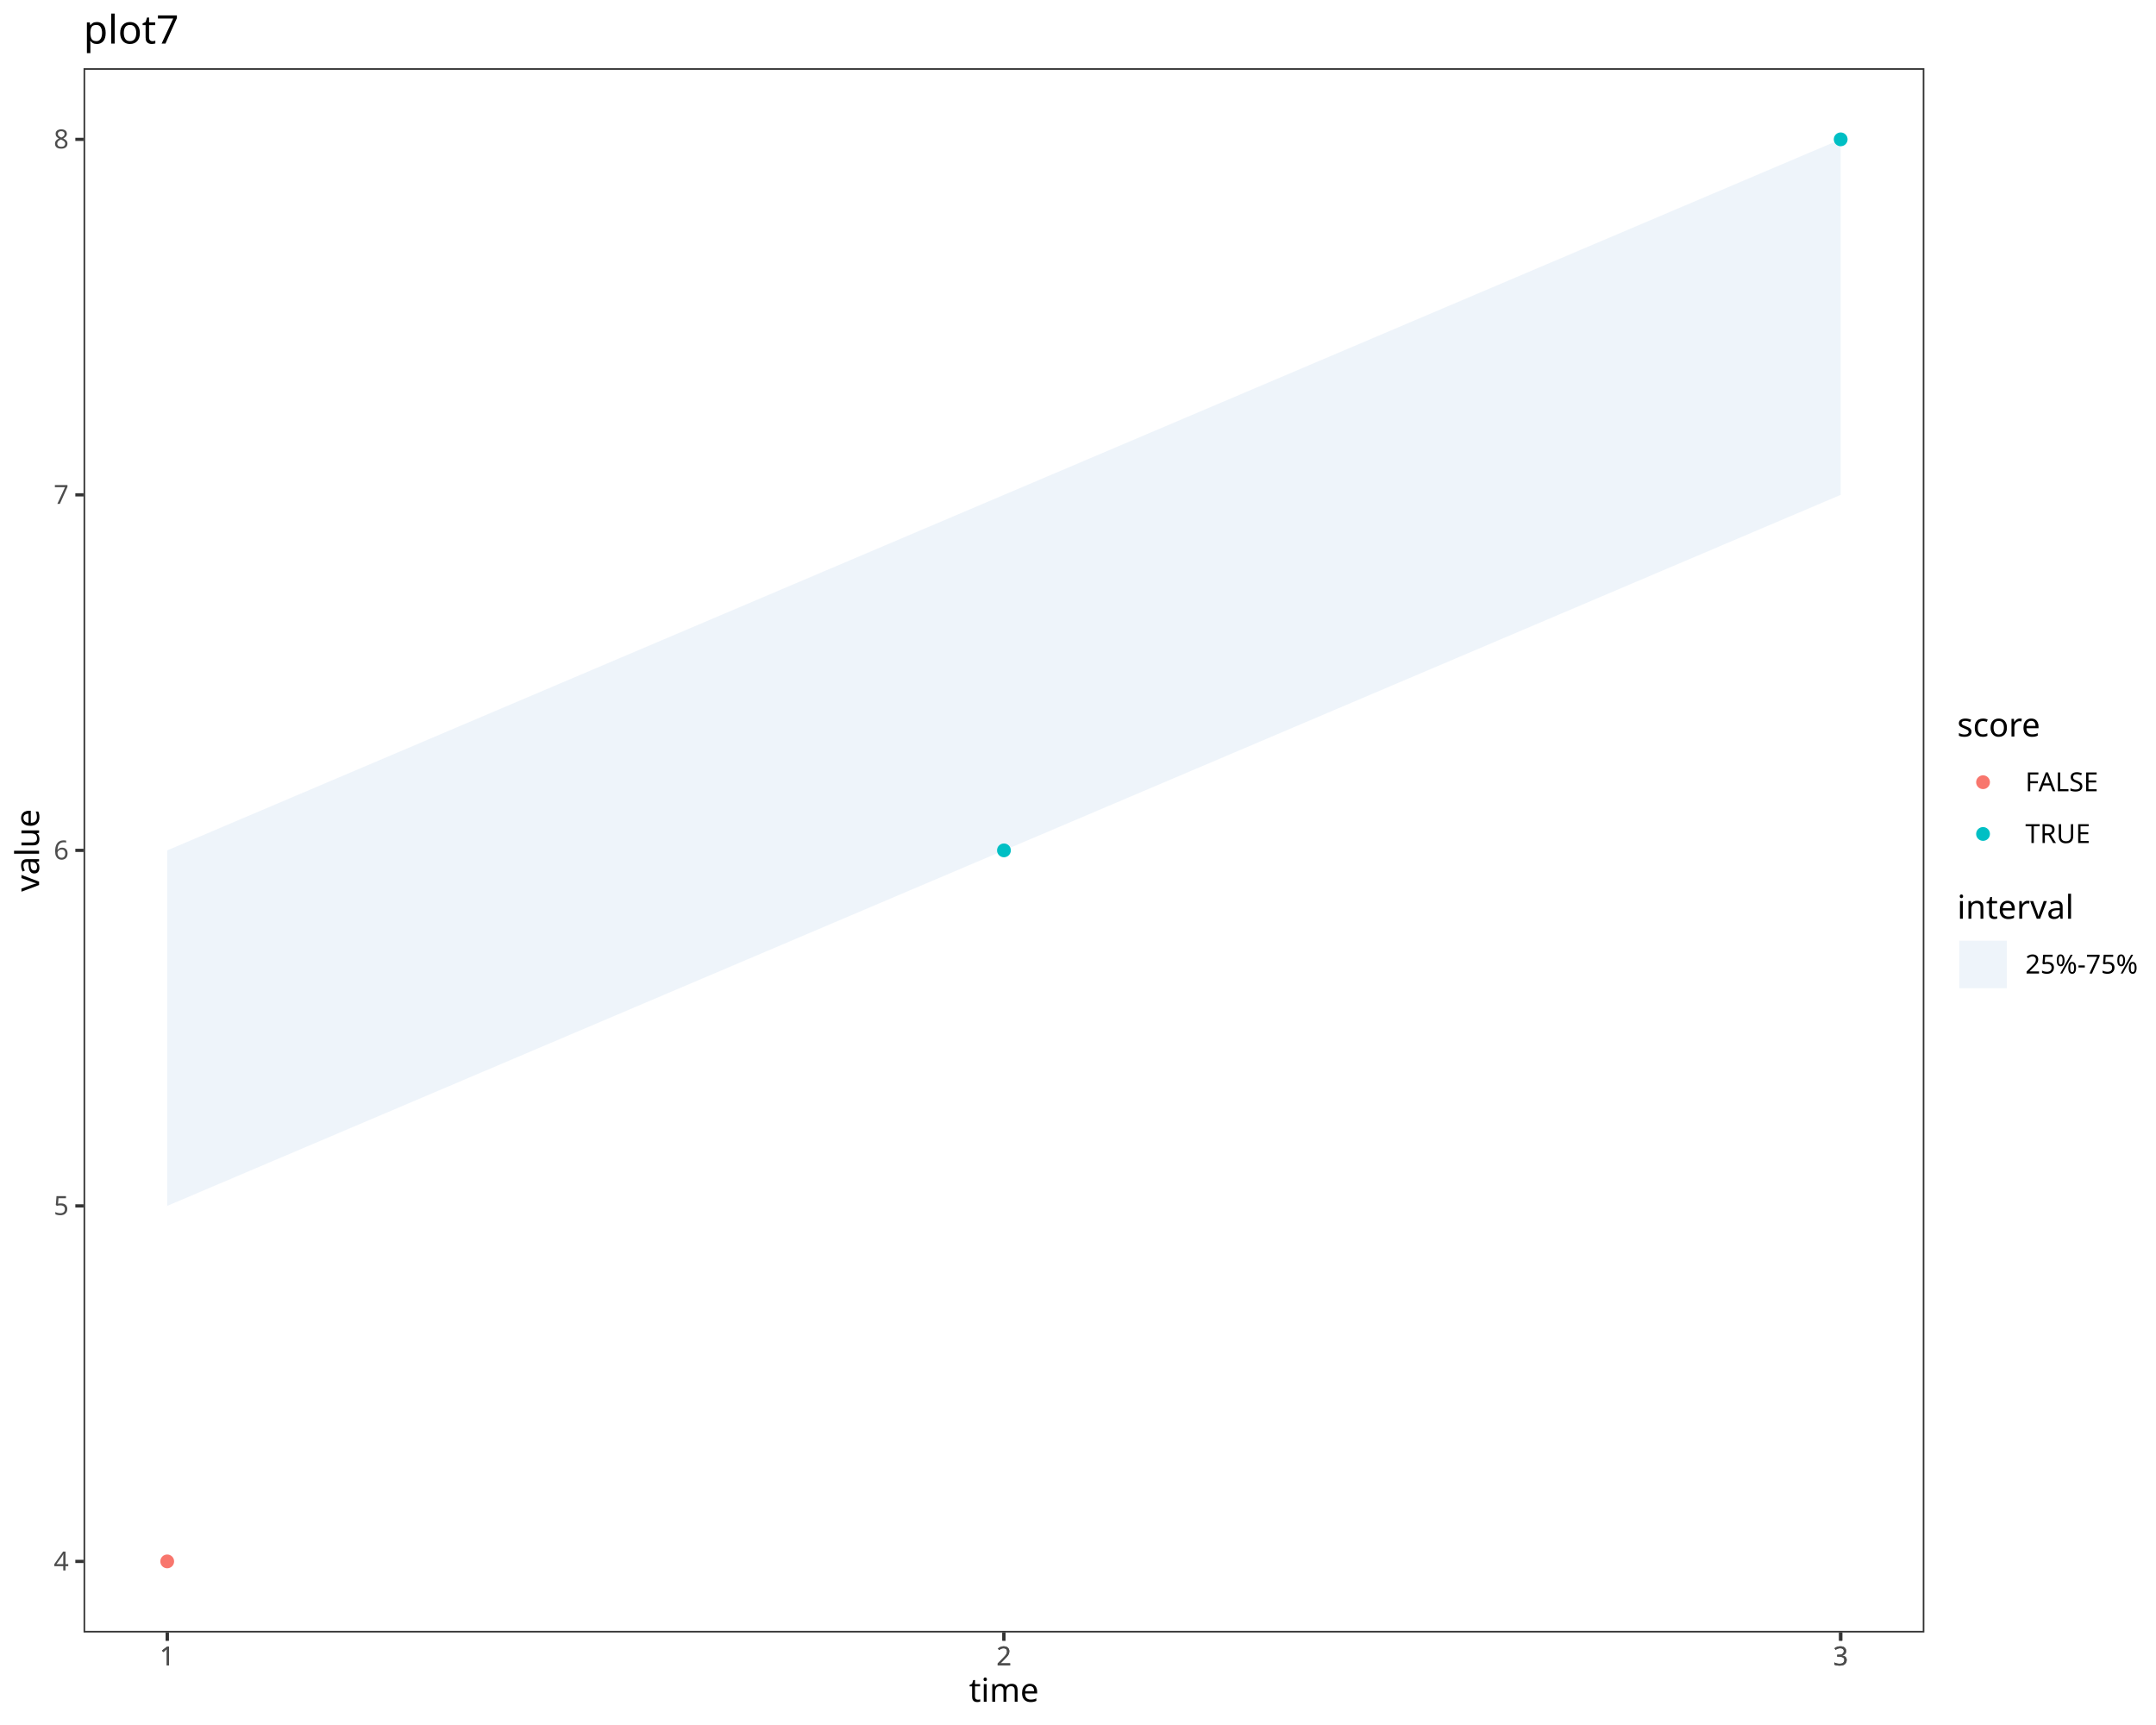
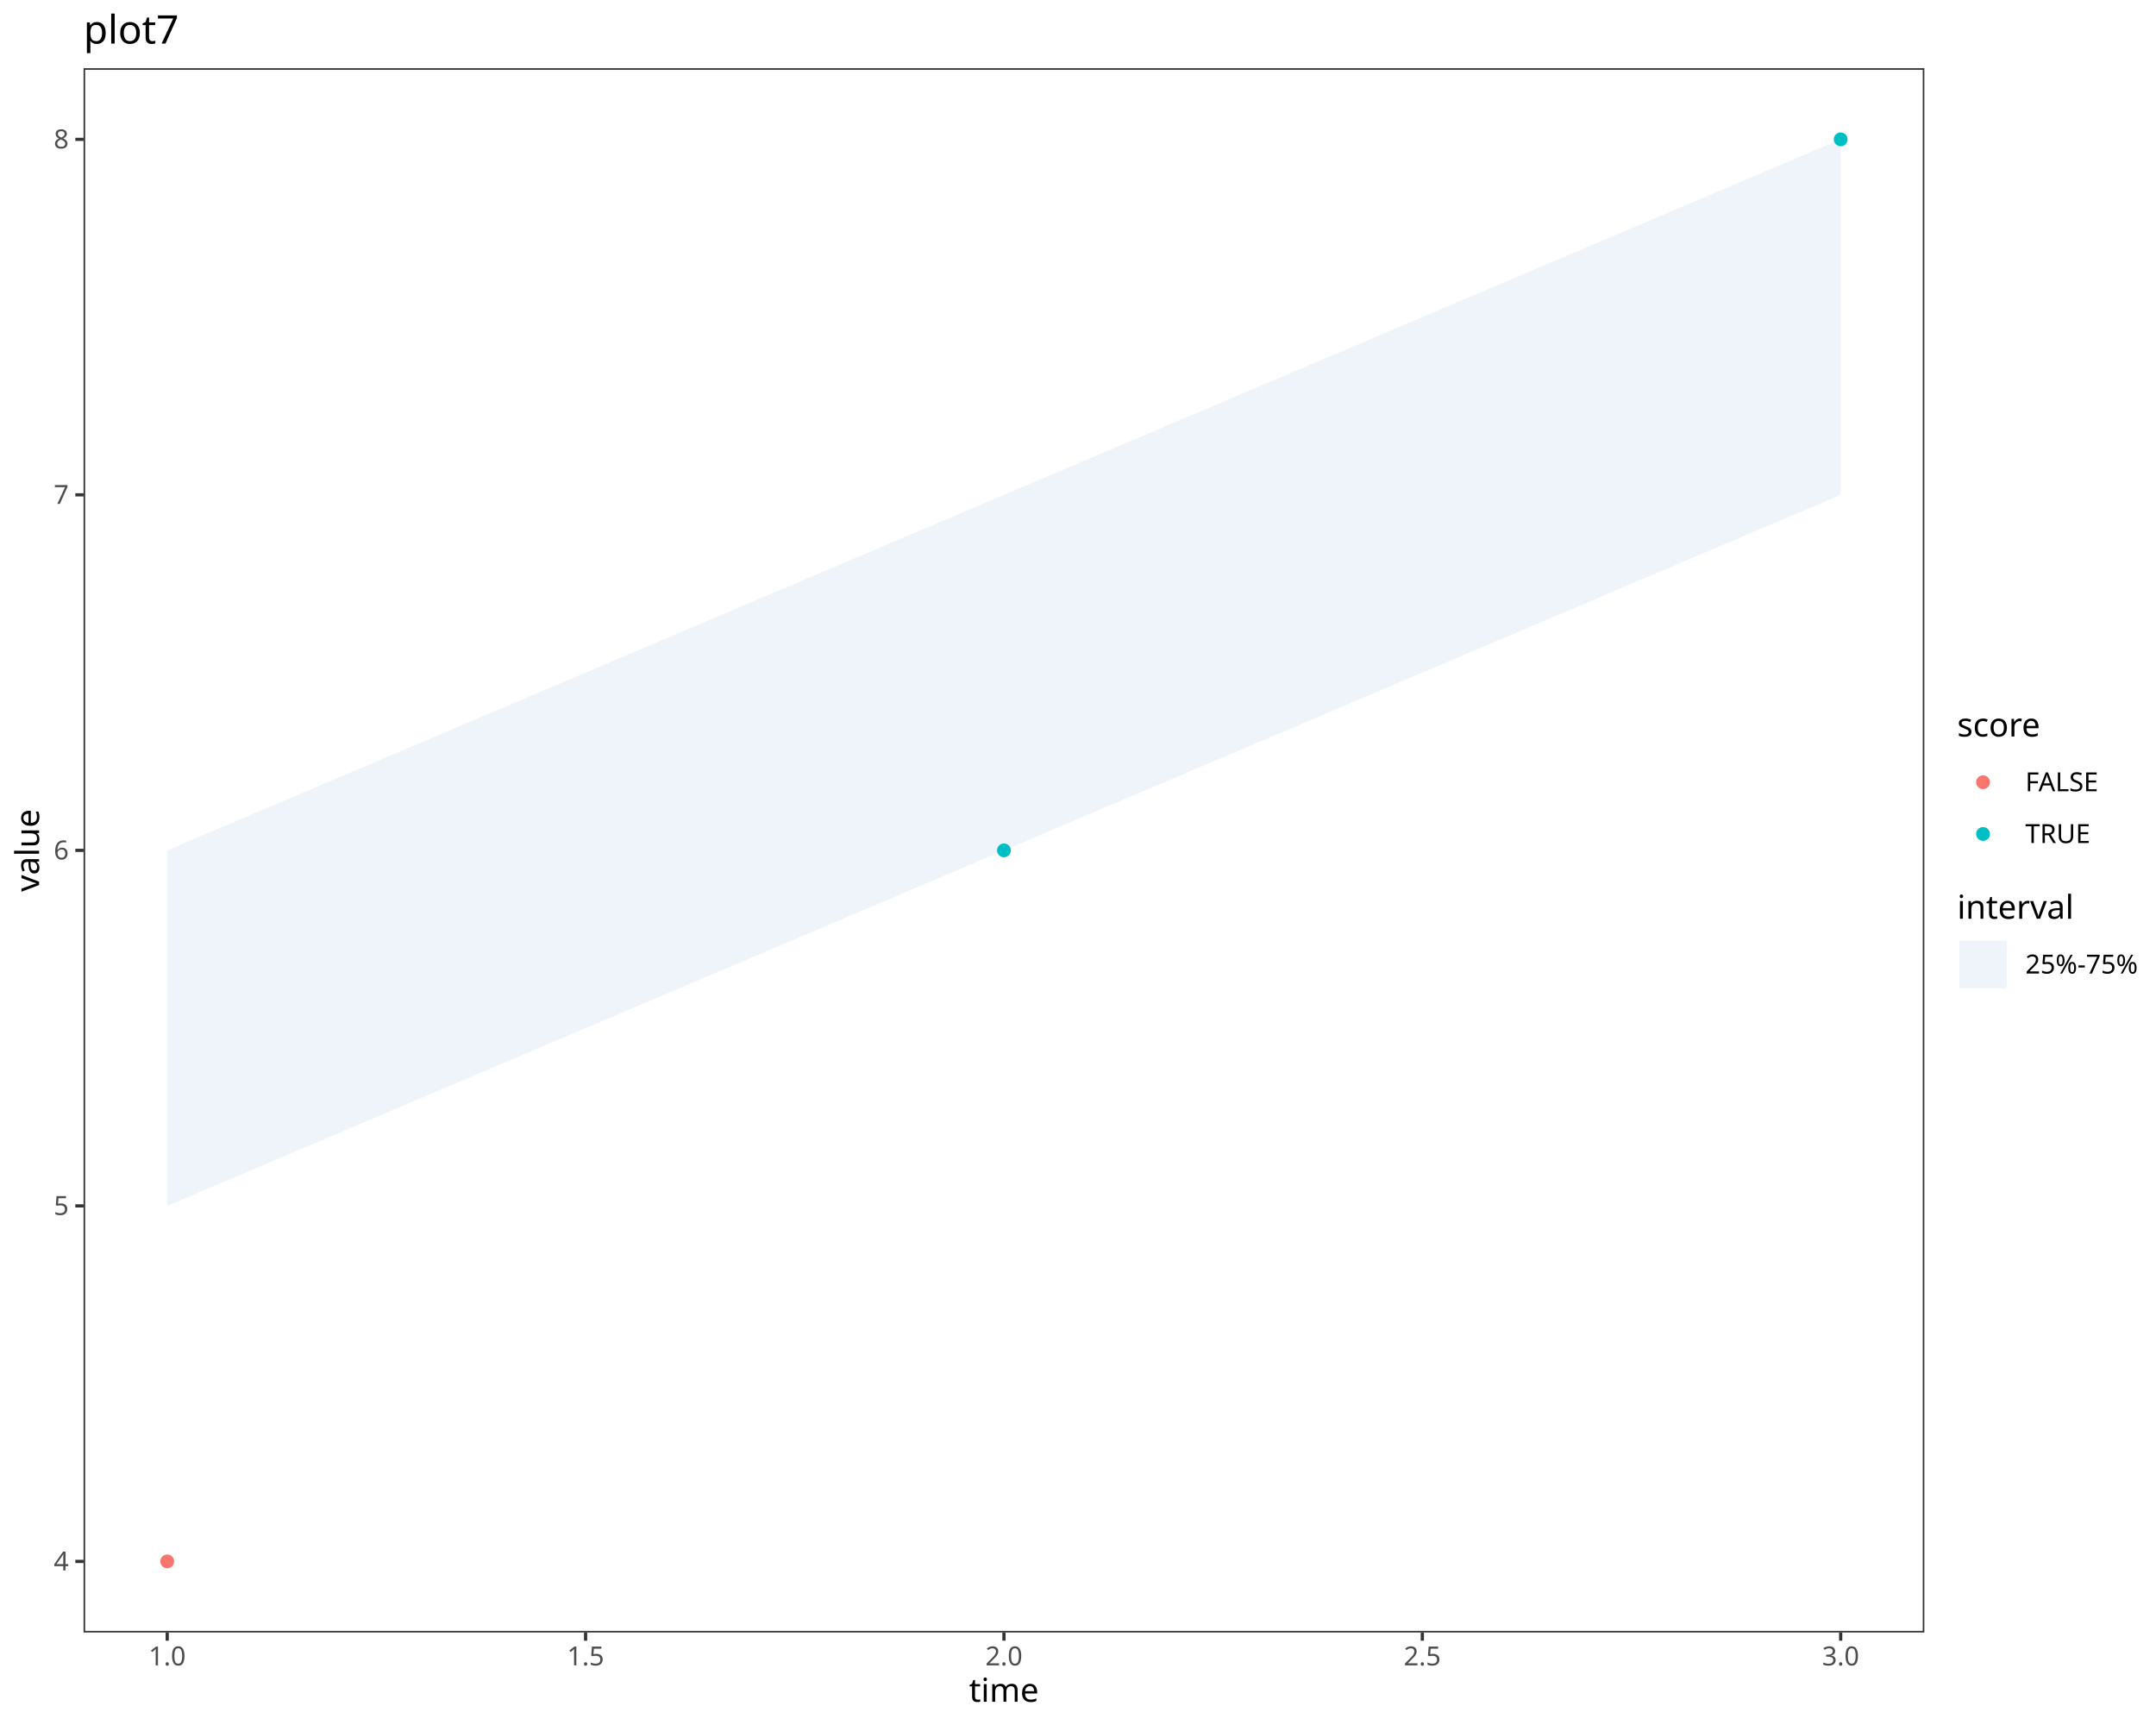
<svg xmlns="http://www.w3.org/2000/svg" class="svglite" data-engine-version="2.0" width="720.00pt" height="576.00pt" viewBox="0 0 720.00 576.00">
  <defs>
    <style type="text/css">
    .svglite line, .svglite polyline, .svglite polygon, .svglite path, .svglite rect, .svglite circle {
      fill: none;
      stroke: #000000;
      stroke-linecap: round;
      stroke-linejoin: round;
      stroke-miterlimit: 10.00;
    }
  </style>
  </defs>
  <rect width="100%" height="100%" style="stroke: none; fill: #FFFFFF;" />
  <defs>
    <clipPath id="cpMC4wMHw3MjAuMDB8MC4wMHw1NzYuMDA=">
      <rect x="0.00" y="0.00" width="720.00" height="576.00" />
    </clipPath>
  </defs>
  <g clip-path="url(#cpMC4wMHw3MjAuMDB8MC4wMHw1NzYuMDA=)">
    <rect x="0.00" y="0.00" width="720.00" height="576.00" style="stroke-width: 1.07; stroke: #FFFFFF; fill: #FFFFFF;" />
  </g>
  <defs>
    <clipPath id="cpMjcuOTB8NjQyLjY0fDIyLjc4fDU0NS4xMQ==">
      <rect x="27.90" y="22.78" width="614.74" height="522.33" />
    </clipPath>
  </defs>
  <g clip-path="url(#cpMjcuOTB8NjQyLjY0fDIyLjc4fDU0NS4xMQ==)">
    <rect x="27.90" y="22.78" width="614.74" height="522.33" style="stroke-width: 1.07; stroke: none; fill: #FFFFFF;" />
    <polygon points="55.84,283.95 335.27,165.24 614.70,46.53 614.70,165.24 335.27,283.95 55.84,402.66 " style="stroke-width: 0.00; stroke: none; stroke-linecap: butt; fill: #DEEBF7; fill-opacity: 0.50;" />
    <polyline points="55.84,283.95 335.27,165.24 614.70,46.53 " style="stroke-width: 1.07; stroke: none; stroke-linecap: butt;" />
    <polyline points="614.70,165.24 335.27,283.95 55.84,402.66 " style="stroke-width: 1.07; stroke: none; stroke-linecap: butt;" />
    <circle cx="55.84" cy="521.37" r="1.95" style="stroke-width: 0.71; stroke: #F8766D; fill: #F8766D;" />
    <circle cx="335.27" cy="283.95" r="1.95" style="stroke-width: 0.71; stroke: #00BFC4; fill: #00BFC4;" />
    <circle cx="614.70" cy="46.53" r="1.95" style="stroke-width: 0.71; stroke: #00BFC4; fill: #00BFC4;" />
    <rect x="27.90" y="22.78" width="614.74" height="522.33" style="stroke-width: 1.07; stroke: #333333;" />
  </g>
  <g clip-path="url(#cpMC4wMHw3MjAuMDB8MC4wMHw1NzYuMDA=)">
    <text x="22.97" y="524.40" text-anchor="end" style="font-size: 8.80px; fill: #4D4D4D; font-family: sans;" textLength="4.89px" lengthAdjust="spacingAndGlyphs">4</text>
    <text x="22.97" y="405.69" text-anchor="end" style="font-size: 8.80px; fill: #4D4D4D; font-family: sans;" textLength="4.89px" lengthAdjust="spacingAndGlyphs">5</text>
    <text x="22.97" y="286.98" text-anchor="end" style="font-size: 8.80px; fill: #4D4D4D; font-family: sans;" textLength="4.89px" lengthAdjust="spacingAndGlyphs">6</text>
    <text x="22.97" y="168.26" text-anchor="end" style="font-size: 8.80px; fill: #4D4D4D; font-family: sans;" textLength="4.89px" lengthAdjust="spacingAndGlyphs">7</text>
    <text x="22.97" y="49.55" text-anchor="end" style="font-size: 8.80px; fill: #4D4D4D; font-family: sans;" textLength="4.89px" lengthAdjust="spacingAndGlyphs">8</text>
    <polyline points="25.16,521.37 27.90,521.37 " style="stroke-width: 1.07; stroke: #333333; stroke-linecap: butt;" />
    <polyline points="25.16,402.66 27.90,402.66 " style="stroke-width: 1.07; stroke: #333333; stroke-linecap: butt;" />
    <polyline points="25.16,283.95 27.90,283.95 " style="stroke-width: 1.07; stroke: #333333; stroke-linecap: butt;" />
    <polyline points="25.16,165.24 27.90,165.24 " style="stroke-width: 1.07; stroke: #333333; stroke-linecap: butt;" />
    <polyline points="25.16,46.53 27.90,46.53 " style="stroke-width: 1.07; stroke: #333333; stroke-linecap: butt;" />
    <polyline points="55.84,547.85 55.84,545.11 " style="stroke-width: 1.07; stroke: #333333; stroke-linecap: butt;" />
-     <polyline points="55.84,547.85 55.84,545.11 " style="stroke-width: 1.07; stroke: #333333; stroke-linecap: butt;" />
+     <polyline points="195.56,547.85 195.56,545.11 " style="stroke-width: 1.07; stroke: #333333; stroke-linecap: butt;" />
    <polyline points="335.27,547.85 335.27,545.11 " style="stroke-width: 1.07; stroke: #333333; stroke-linecap: butt;" />
-     <polyline points="335.27,547.85 335.27,545.11 " style="stroke-width: 1.07; stroke: #333333; stroke-linecap: butt;" />
+     <polyline points="474.99,547.85 474.99,545.11 " style="stroke-width: 1.07; stroke: #333333; stroke-linecap: butt;" />
    <polyline points="614.70,547.85 614.70,545.11 " style="stroke-width: 1.07; stroke: #333333; stroke-linecap: butt;" />
-     <polyline points="614.70,547.85 614.70,545.11 " style="stroke-width: 1.07; stroke: #333333; stroke-linecap: butt;" />
-     <text x="55.84" y="556.10" text-anchor="middle" style="font-size: 8.80px; fill: #4D4D4D; font-family: sans;" textLength="4.89px" lengthAdjust="spacingAndGlyphs">1</text>
-     <text x="55.84" y="556.10" text-anchor="middle" style="font-size: 8.80px; fill: #4D4D4D; font-family: sans;" textLength="4.89px" lengthAdjust="spacingAndGlyphs">1</text>
-     <text x="335.27" y="556.10" text-anchor="middle" style="font-size: 8.80px; fill: #4D4D4D; font-family: sans;" textLength="4.89px" lengthAdjust="spacingAndGlyphs">2</text>
-     <text x="335.27" y="556.10" text-anchor="middle" style="font-size: 8.80px; fill: #4D4D4D; font-family: sans;" textLength="4.89px" lengthAdjust="spacingAndGlyphs">2</text>
-     <text x="614.70" y="556.10" text-anchor="middle" style="font-size: 8.80px; fill: #4D4D4D; font-family: sans;" textLength="4.89px" lengthAdjust="spacingAndGlyphs">3</text>
-     <text x="614.70" y="556.10" text-anchor="middle" style="font-size: 8.80px; fill: #4D4D4D; font-family: sans;" textLength="4.89px" lengthAdjust="spacingAndGlyphs">3</text>
+     <text x="55.84" y="556.10" text-anchor="middle" style="font-size: 8.80px; fill: #4D4D4D; font-family: sans;" textLength="12.23px" lengthAdjust="spacingAndGlyphs">1.0</text>
+     <text x="195.56" y="556.10" text-anchor="middle" style="font-size: 8.80px; fill: #4D4D4D; font-family: sans;" textLength="12.23px" lengthAdjust="spacingAndGlyphs">1.5</text>
+     <text x="335.27" y="556.10" text-anchor="middle" style="font-size: 8.80px; fill: #4D4D4D; font-family: sans;" textLength="12.23px" lengthAdjust="spacingAndGlyphs">2.0</text>
+     <text x="474.99" y="556.10" text-anchor="middle" style="font-size: 8.80px; fill: #4D4D4D; font-family: sans;" textLength="12.23px" lengthAdjust="spacingAndGlyphs">2.5</text>
+     <text x="614.70" y="556.10" text-anchor="middle" style="font-size: 8.80px; fill: #4D4D4D; font-family: sans;" textLength="12.23px" lengthAdjust="spacingAndGlyphs">3.0</text>
    <text x="335.27" y="568.24" text-anchor="middle" style="font-size: 11.00px; font-family: sans;" textLength="20.78px" lengthAdjust="spacingAndGlyphs">time</text>
    <text transform="translate(13.05,283.95) rotate(-90)" text-anchor="middle" style="font-size: 11.00px; font-family: sans;" textLength="26.30px" lengthAdjust="spacingAndGlyphs">value</text>
    <rect x="653.60" y="237.22" width="50.64" height="49.89" style="stroke-width: 1.07; stroke: none; fill: #FFFFFF;" />
    <text x="653.60" y="245.93" style="font-size: 11.00px; font-family: sans;" textLength="26.91px" lengthAdjust="spacingAndGlyphs">score</text>
    <rect x="653.60" y="252.55" width="17.28" height="17.28" style="stroke-width: 1.07; stroke: none; fill: #FFFFFF;" />
    <circle cx="662.24" cy="261.19" r="1.95" style="stroke-width: 0.71; stroke: #F8766D; fill: #F8766D;" />
    <rect x="653.60" y="269.83" width="17.28" height="17.28" style="stroke-width: 1.07; stroke: none; fill: #FFFFFF;" />
    <circle cx="662.24" cy="278.47" r="1.95" style="stroke-width: 0.71; stroke: #00BFC4; fill: #00BFC4;" />
    <text x="676.36" y="264.22" style="font-size: 8.80px; font-family: sans;" textLength="27.88px" lengthAdjust="spacingAndGlyphs">FALSE</text>
    <text x="676.36" y="281.50" style="font-size: 8.80px; font-family: sans;" textLength="23.96px" lengthAdjust="spacingAndGlyphs">TRUE</text>
    <rect x="653.60" y="298.07" width="60.92" height="32.61" style="stroke-width: 1.07; stroke: none; fill: #FFFFFF;" />
    <text x="653.60" y="306.78" style="font-size: 11.00px; font-family: sans;" textLength="35.46px" lengthAdjust="spacingAndGlyphs">interval</text>
    <rect x="653.60" y="313.40" width="17.28" height="17.28" style="stroke-width: 1.07; stroke: none; fill: #FFFFFF;" />
    <rect x="654.31" y="314.11" width="15.86" height="15.86" style="stroke-width: 1.07; stroke: none; stroke-linecap: butt; stroke-linejoin: miter; fill: #DEEBF7; fill-opacity: 0.50;" />
    <text x="676.36" y="325.07" style="font-size: 8.80px; font-family: sans;" textLength="38.16px" lengthAdjust="spacingAndGlyphs">25%-75%</text>
    <text x="27.90" y="14.56" style="font-size: 13.20px; font-family: sans;" textLength="28.62px" lengthAdjust="spacingAndGlyphs">plot7</text>
  </g>
</svg>
